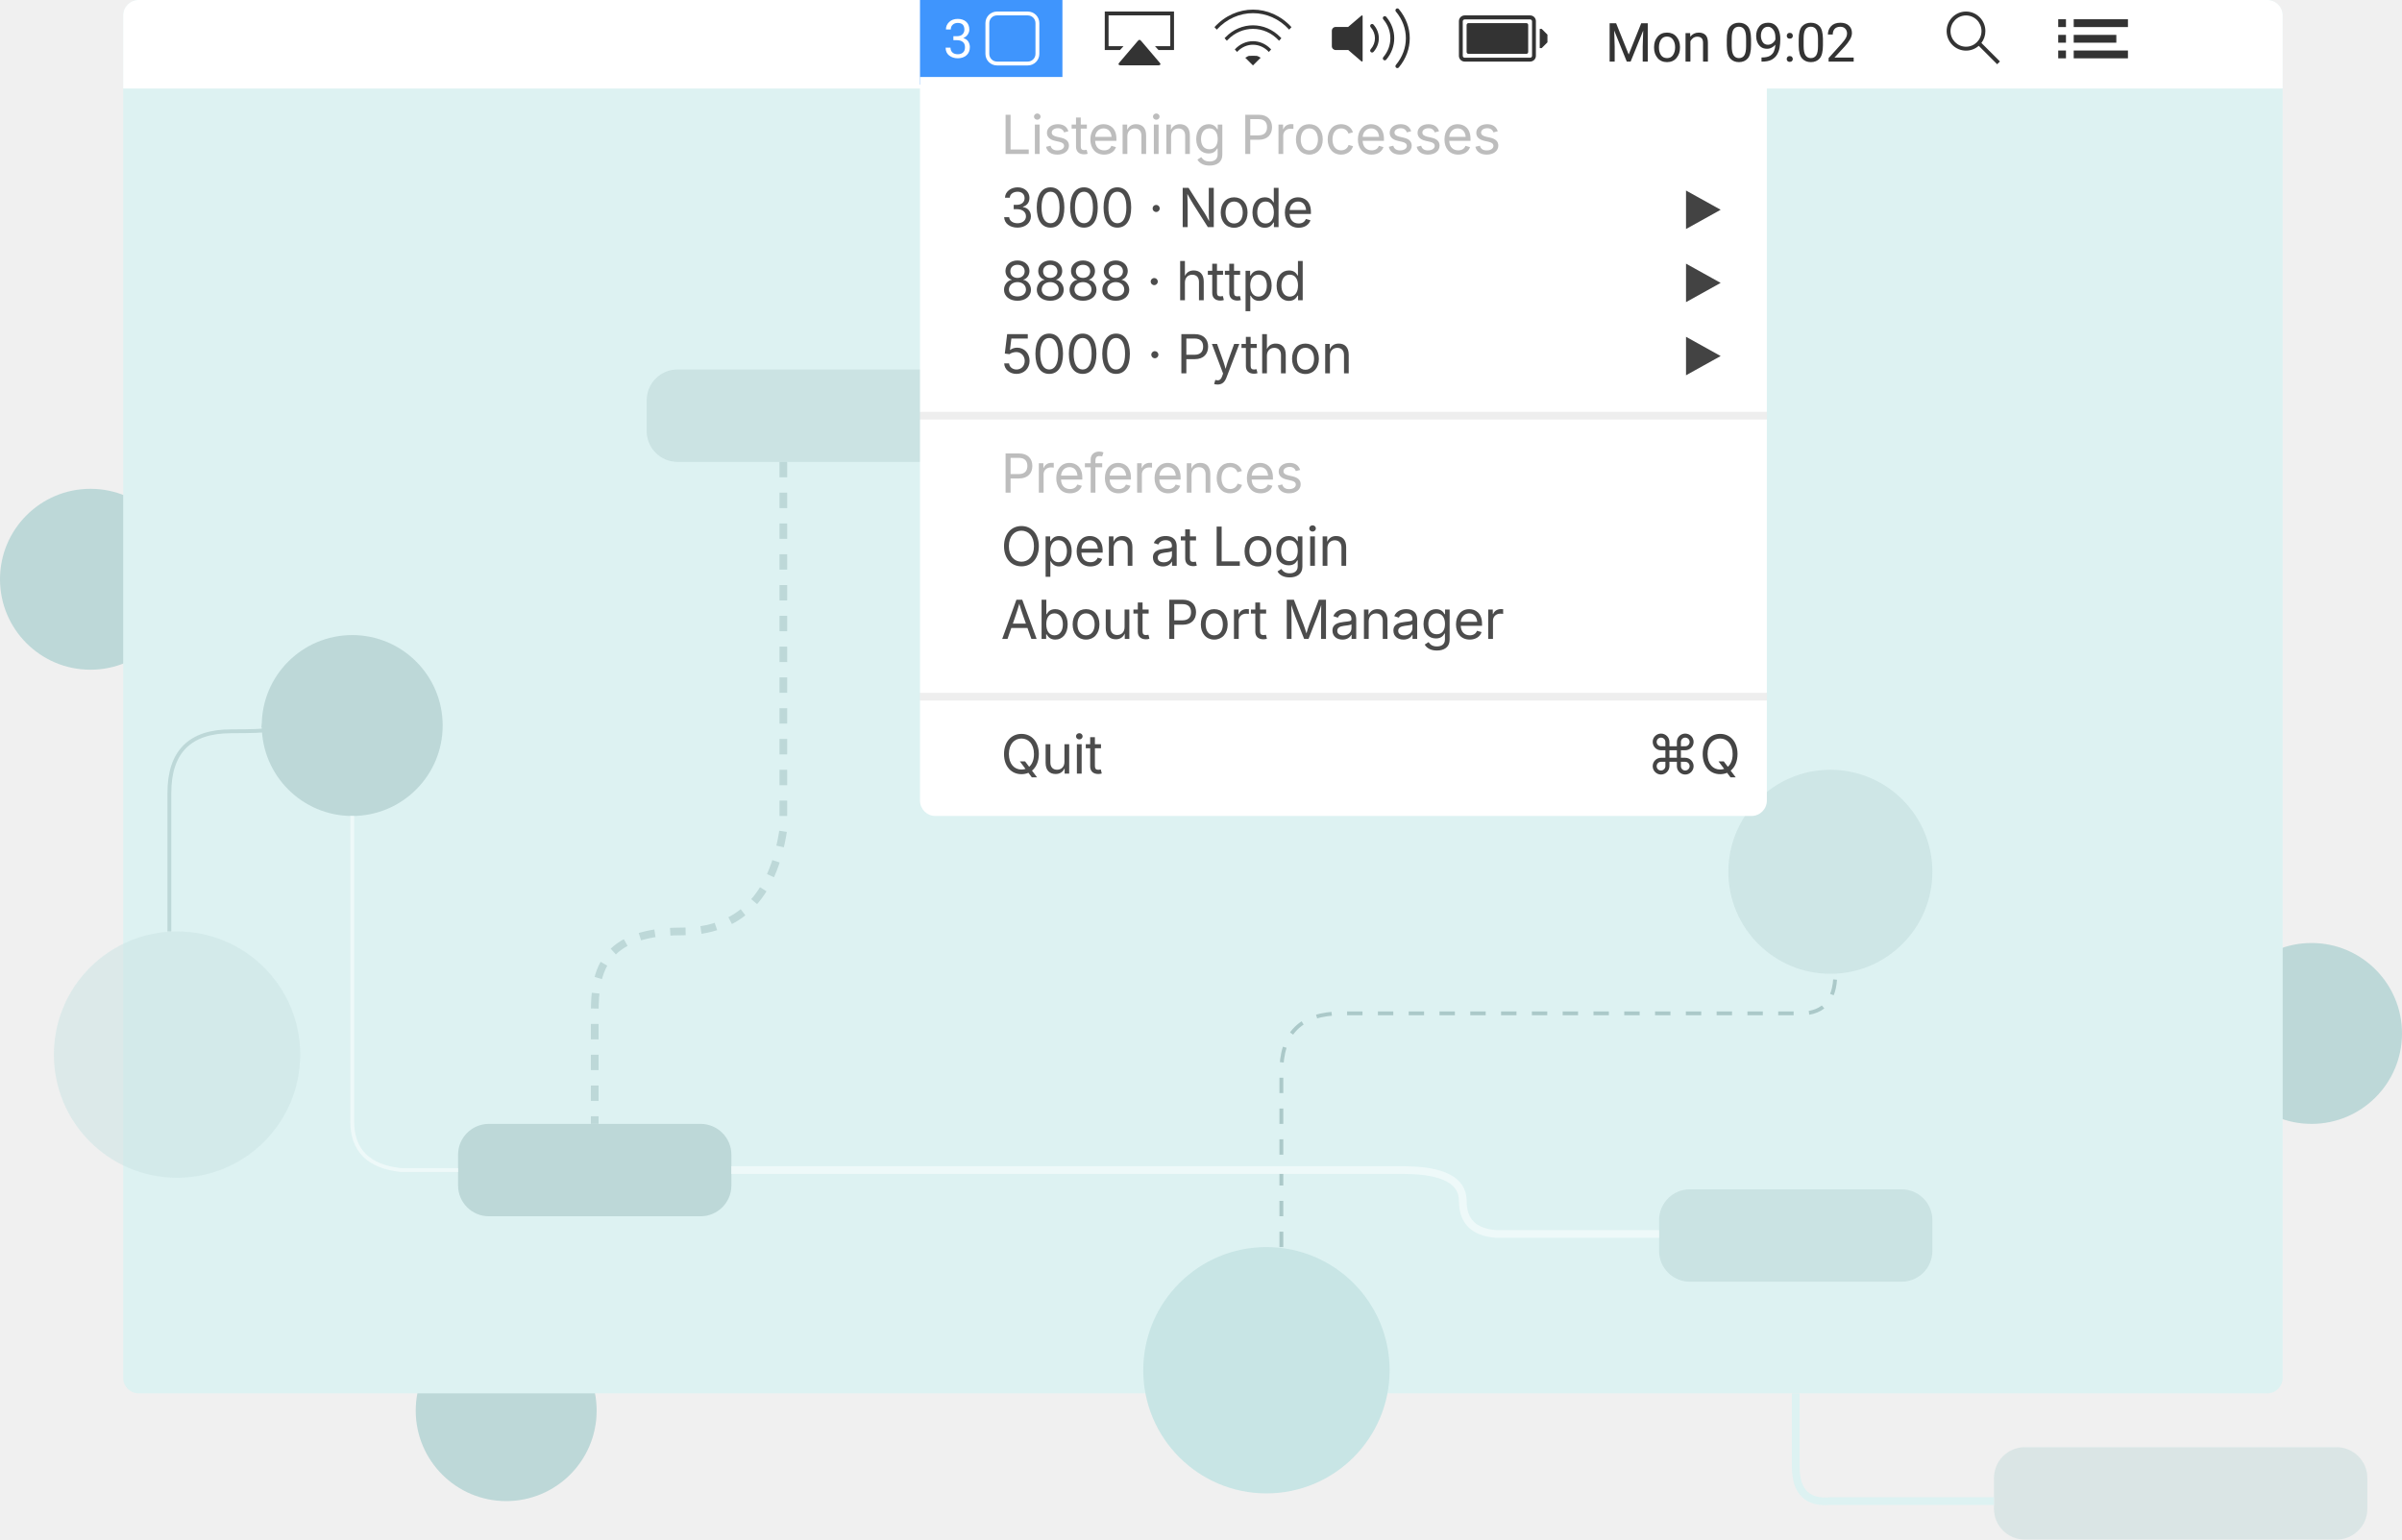
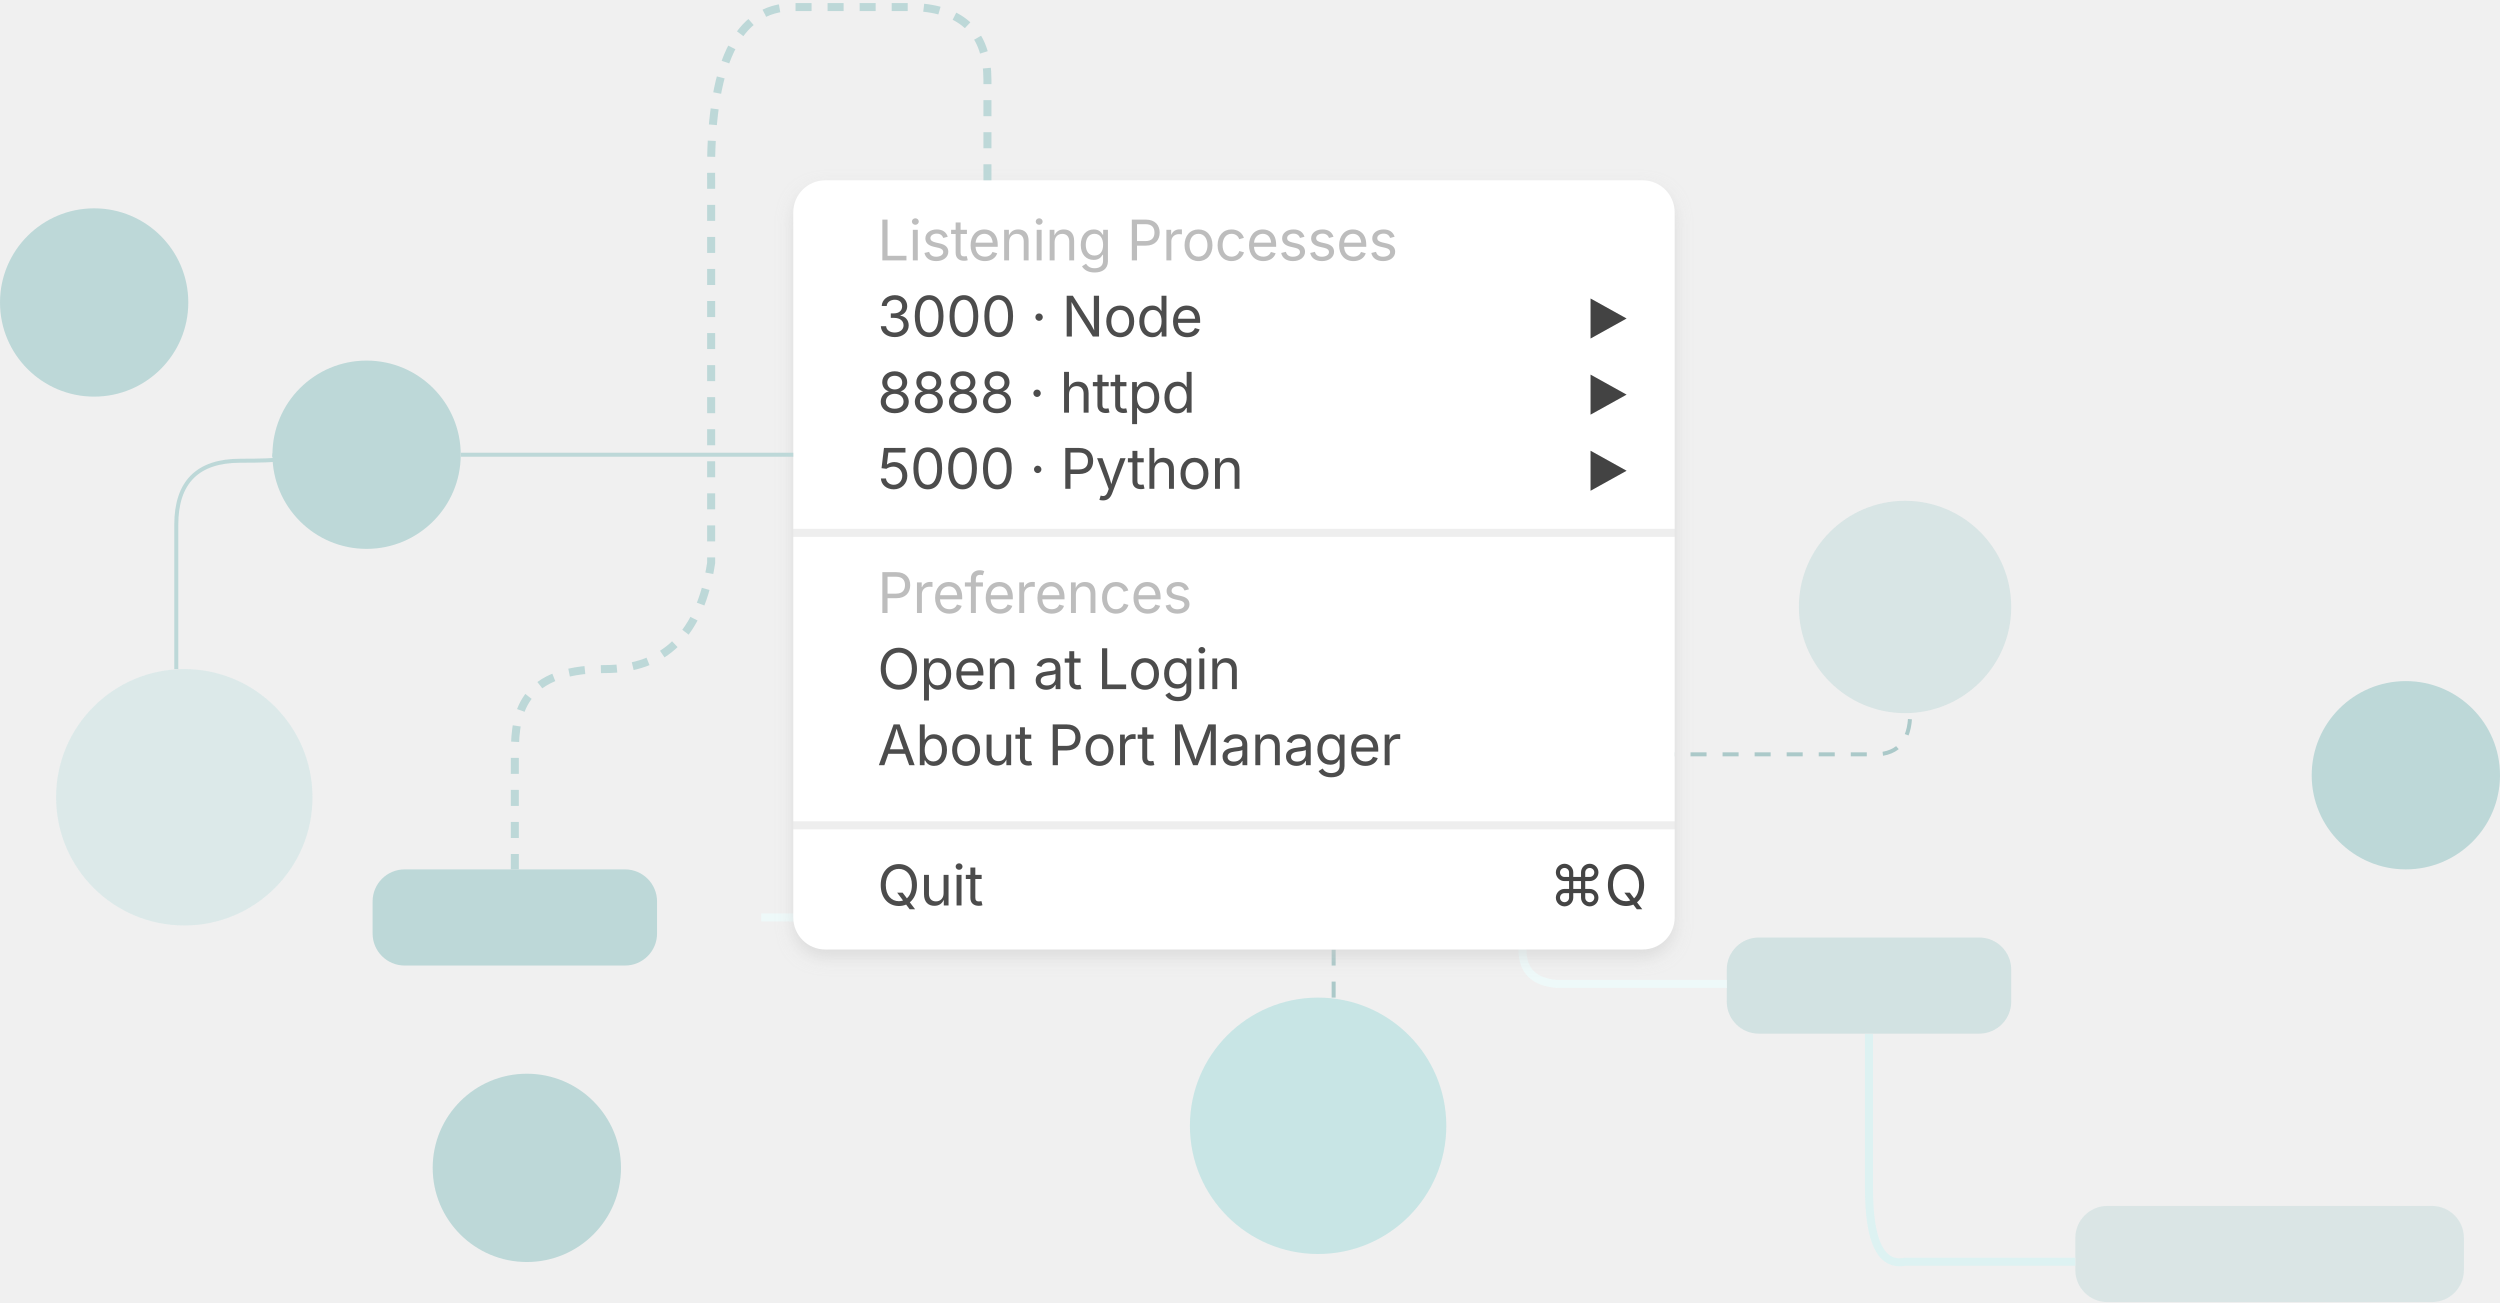
- <svg xmlns="http://www.w3.org/2000/svg" xmlns:xlink="http://www.w3.org/1999/xlink" width="624px" height="400px" viewBox="0 0 624 400" version="1.1">
+ <svg xmlns="http://www.w3.org/2000/svg" xmlns:xlink="http://www.w3.org/1999/xlink" width="624px" height="325px" viewBox="0 0 624 325" version="1.1">
  <defs>
-     <rect id="path-1" x="32" y="0" width="561" height="362" rx="4" />
-     <pattern id="pattern-2" width="134.059" height="134.059" x="-102.059" y="-134.059" patternUnits="userSpaceOnUse">
-       <use xlink:href="#image-3" transform="scale(0.5196089,0.5196089)" />
-     </pattern>
+     <rect id="path-1" x="0" y="0" width="220" height="192" rx="8" />
+     <filter x="-3.2%" y="-2.6%" width="106.4%" height="107.3%" filterUnits="objectBoundingBox" id="filter-2">
+       <feOffset dx="0" dy="2" in="SourceAlpha" result="shadowOffsetOuter1" />
+       <feGaussianBlur stdDeviation="2" in="shadowOffsetOuter1" result="shadowBlurOuter1" />
+       <feColorMatrix values="0 0 0 0 0.79   0 0 0 0 0.79   0 0 0 0 0.79  0 0 0 0.5 0" type="matrix" in="shadowBlurOuter1" />
+     </filter>
  </defs>
  <g id="Illustration" stroke="none" stroke-width="1" fill="none" fill-rule="evenodd">
-     <g id="Artboard" transform="translate(-167, -92)">
-       <g id="Group-2" transform="translate(167, 92)">
-         <circle id="Oval" fill="#BDD8D8" cx="23.5" cy="150.5" r="23.5" />
-         <circle id="Oval" fill="#BDD8D8" cx="600.5" cy="268.5" r="23.5" />
-         <circle id="Oval" fill="#BDD8D8" cx="131.5" cy="366.5" r="23.5" />
-         <g id="Rectangle">
-           <use fill="url(#pattern-2)" xlink:href="#path-1" />
-           <use fill="#DDF2F2" xlink:href="#path-1" />
-         </g>
-         <path d="M36,0 L589,0 C591.209,-4.05812251e-16 593,1.791 593,4 L593,23 L593,23 L32,23 L32,4 C32,1.791 33.791,4.05812251e-16 36,0 Z" id="Rectangle" fill="#FFFFFF" />
-         <circle id="Oval" fill="#BDD8D8" opacity="0.468" cx="475.5" cy="226.5" r="26.5" />
-         <circle id="Oval" fill="#C8E5E5" cx="329" cy="356" r="32" />
-         <rect id="Rectangle" fill="#BDD8D8" opacity="0.576" x="168" y="96" width="85" height="24" rx="8" />
-         <rect id="Rectangle" fill="#BDD8D8" opacity="0.592" x="431" y="309" width="71" height="24" rx="8" />
-         <g id="Group-4" transform="translate(239, 0)">
-           <rect id="Rectangle" fill="#3F95FD" x="0" y="0" width="37" height="22" />
-           <g id="Group" transform="translate(22, 11)" stroke="#3F95FD" stroke-linecap="square">
-             <path d="M0.429,0.524 L0.429,6.619" id="Line-5" />
-             <path d="M2.329,0.524 L2.329,6.619" id="Line-5" />
-             <path d="M4.229,0.524 L4.229,6.619" id="Line-5" />
-             <path d="M6.129,0.524 L6.129,6.619" id="Line-5" />
-           </g>
-           <g id="Menu-/-Application" transform="translate(0, 20)">
-             <path d="M0,0 L220,0 L220,188 C220,190.209 218.209,192 216,192 L4,192 C1.791,192 2.705415e-16,190.209 0,188 L0,0 L0,0 Z" id="Rectangle" fill="#FFFFFF" />
+     <g id="Artboard" transform="translate(-328, -235)">
+       <g id="Group-2" transform="translate(328, 236)">
+         <circle id="Oval" fill="#BDD8D8" cx="23.5" cy="74.5" r="23.5" />
+         <circle id="Oval" fill="#BDD8D8" cx="600.5" cy="192.5" r="23.5" />
+         <circle id="Oval" fill="#BDD8D8" cx="131.5" cy="290.5" r="23.5" />
+         <circle id="Oval" fill="#BDD8D8" opacity="0.468" cx="475.5" cy="150.5" r="26.5" />
+         <circle id="Oval" fill="#C8E5E5" cx="329" cy="280" r="32" />
+         <rect id="Rectangle" fill="#BDD8D8" opacity="0.592" x="431" y="233" width="71" height="24" rx="8" />
+         <circle id="Oval" fill="#CBE4E4" opacity="0.541" cx="46" cy="198" r="32" />
+         <rect id="Rectangle" fill="#BDD8D8" x="93" y="216" width="71" height="24" rx="8" />
+         <circle id="Oval" fill="#BDD8D8" cx="91.5" cy="112.5" r="23.5" />
+         <path d="M44,166 L44,130 C44,119.333 49.333,114 60,114 C70.667,114 73.333,113.5 68,112.5" id="Path-9" stroke="#BDD8D8" />
+         <path d="M332.876,248 L332.876,202.908 C332.719,192.489 337.928,187.279 348.505,187.279 C359.082,187.279 398.413,187.279 466.5,187.279 C473.353,187.76 476.779,184.333 476.779,177" id="Path-11" stroke="#ABC9C9" stroke-dasharray="4" />
+         <path d="M190,228 L364.76,228 C374.924,228.052 380.006,230.718 380.006,236 C380.006,241.282 382.867,244.143 388.591,244.585 L431,244.585" id="Path-12" stroke="#EEF9F9" stroke-width="2" />
+         <rect id="Rectangle" fill="#BDD8D8" opacity="0.426" x="518" y="300" width="97" height="24" rx="8" />
+         <path d="M518,313.933 L475.5,313.933 C469.5,315.058 466.5,308.965 466.5,295.654 C466.5,282.343 466.5,269.48 466.5,257.065" id="Path-13" stroke="#DDF2F2" stroke-width="2" />
+         <g id="Group-4" transform="translate(198, 44)">
+           <g id="Menu-/-Application">
+             <g id="Rectangle">
+               <use fill="black" fill-opacity="1" filter="url(#filter-2)" xlink:href="#path-1" />
+               <use fill="#FFFFFF" fill-rule="evenodd" xlink:href="#path-1" />
+             </g>
            <g id="Menu-/-Application-/-Inactive-Item-(with-Arrow)" transform="translate(0, 6)" fill="#BDBDBD" font-family="SFProText-Regular, SF Pro Text" font-size="14" font-weight="normal" letter-spacing="-0.15">
              <text id="Item">
                <tspan x="21" y="14">Listening Processes</tspan>
              </text>
            </g>
            <g id="Menu-/-Application-/-Inactive-Item-(with-Arrow)" transform="translate(0, 94)" fill="#BDBDBD" font-family="SFProText-Regular, SF Pro Text" font-size="14" font-weight="normal" letter-spacing="-0.15">
              <text id="Item">
                <tspan x="21" y="14">Preferences</tspan>
              </text>
            </g>
            <g id="Menu-/-Divider" transform="translate(0, 160)" fill="#000000" fill-opacity="0.07">
              <rect id="Divider" x="0" y="0" width="220" height="2" />
            </g>
            <g id="Menu-/-Application-/-Item-(with-Arrow)" transform="translate(0, 132)" fill="#4C4C4C" font-family="SFProText-Regular, SF Pro Text" font-size="14" font-weight="normal" letter-spacing="-0.15">
              <text id="Item">
                <tspan x="21" y="14">About Port Manager</tspan>
              </text>
            </g>
            <g id="Menu-/-Application-/-Item-(with-Arrow)" transform="translate(0, 113)" fill="#4C4C4C" font-family="SFProText-Regular, SF Pro Text" font-size="14" font-weight="normal" letter-spacing="-0.15">
              <text id="Item">
                <tspan x="21" y="14">Open at Login</tspan>
              </text>
            </g>
            <g id="Menu-/-Application-/-Item-(with-Shortcut)" transform="translate(0, 167)" font-family="SFProText-Regular, SF Pro Text" font-size="14" font-weight="normal" letter-spacing="-0.15">
              <text id="Shortcut" fill="#444444">
                <tspan x="188.641" y="14">⌘Q</tspan>
              </text>
              <text id="Item" fill="#4C4C4C">
                <tspan x="21" y="14">Quit</tspan>
              </text>
            </g>
            <g id="Menu-/-Divider" transform="translate(0, 87)" fill="#000000" fill-opacity="0.07">
              <rect id="Divider" x="0" y="0" width="220" height="2" />
            </g>
            <g id="Menu-/-Application-/-Item-(with-Arrow)" transform="translate(0, 63)">
              <g id="Icons-/-Menu-/-Arrow" transform="translate(199, 4)" fill="#434343" fill-rule="evenodd">
                <polygon id="Arrow" points="0 10.5 7.49400542e-16 0.5 9 5.5" />
              </g>
              <text id="Item" font-family="SFProText-Regular, SF Pro Text" font-size="14" font-weight="normal" letter-spacing="-0.15" fill="#4C4C4C">
                <tspan x="21" y="14">5000 · Python</tspan>
              </text>
            </g>
            <g id="Menu-/-Application-/-Item-(with-Arrow)" transform="translate(0, 44)">
              <g id="Icons-/-Menu-/-Arrow" transform="translate(199, 4)" fill="#434343" fill-rule="evenodd">
                <polygon id="Arrow" points="0 10.5 7.49400542e-16 0.5 9 5.5" />
              </g>
              <text id="Item" font-family="SFProText-Regular, SF Pro Text" font-size="14" font-weight="normal" letter-spacing="-0.15" fill="#4C4C4C">
                <tspan x="21" y="14">8888 · httpd</tspan>
              </text>
            </g>
            <g id="Menu-/-Application-/-Item-(with-Arrow)" transform="translate(0, 25)">
              <g id="Icons-/-Menu-/-Arrow" transform="translate(199, 4)" fill="#434343" fill-rule="evenodd">
                <polygon id="Arrow" points="0 10.5 7.49400542e-16 0.5 9 5.5" />
              </g>
              <text id="Item" font-family="SFProText-Regular, SF Pro Text" font-size="14" font-weight="normal" letter-spacing="-0.15" fill="#4C4C4C">
                <tspan x="21" y="14">3000 · Node</tspan>
              </text>
            </g>
          </g>
-           <g id="Move-To" transform="translate(6, 1)" fill="#FFFFFF" font-family="-apple-system,BlinkMacSystemFont,'Segoe UI',Roboto,Oxygen-Sans,Ubuntu,Cantarell,'Helvetica Neue',sans-serif" font-size="14" font-weight="normal" letter-spacing="-0.15">
-             <text id="Item">
-               <tspan x="0" y="14">3</tspan>
-             </text>
-           </g>
-           <g id="Icons" transform="translate(48, 2)" fill="#000000" opacity="0.8">
-             <path d="M265.805,11.123 L265.805,13.154 L251.717,13.154 L251.717,11.123 L265.805,11.123 Z M249.705,11.123 L249.705,13.154 L247.692,13.154 L247.692,11.123 L249.705,11.123 Z M262.787,7.062 L262.787,9.092 L251.717,9.092 L251.717,7.062 L262.787,7.062 Z M249.705,7.062 L249.705,9.092 L247.692,9.092 L247.692,7.062 L249.705,7.062 Z M265.805,3 L265.805,5.031 L251.717,5.031 L251.717,3 L265.805,3 Z M249.705,3 L249.705,5.031 L247.692,5.031 L247.692,3 L249.705,3 Z" id="Icon---Notification-Centre" style="mix-blend-mode: hard-light;" />
-             <path d="M223.736,1 C226.515,1 228.768,3.273 228.768,6.077 C228.768,7.235 228.383,8.303 227.736,9.157 L232.55,13.971 L231.832,14.689 L227.045,9.902 C226.16,10.682 225.003,11.154 223.736,11.154 C220.957,11.154 218.705,8.881 218.705,6.077 C218.705,3.273 220.957,1 223.736,1 Z M223.736,2.015 C221.513,2.015 219.711,3.834 219.711,6.077 C219.711,8.32 221.513,10.138 223.736,10.138 C225.959,10.138 227.761,8.32 227.761,6.077 C227.761,3.834 225.959,2.015 223.736,2.015 Z" id="Icon---Spotlight" style="mix-blend-mode: hard-light;" />
-             <text id="Time" style="mix-blend-mode: hard-light;" font-family="-apple-system,BlinkMacSystemFont,'Segoe UI',Roboto,Oxygen-Sans,Ubuntu,Cantarell,'Helvetica Neue',sans-serif" font-size="14" font-weight="400" letter-spacing="-0.15">
-               <tspan x="130" y="14">Mon 09:02</tspan>
-             </text>
-             <path d="M110.497,2 C111.286,2 111.922,2.593 111.994,3.352 L112,3.496 L112,12.504 C112,13.272 111.404,13.92 110.642,13.993 L110.497,14 L93.504,14 C92.715,14 92.079,13.407 92.007,12.648 L92,12.504 L92,3.496 C92,2.728 92.597,2.08 93.359,2.007 L93.504,2 L110.497,2 Z M110.5,3.046 L93.501,3.046 C93.224,3.046 93,3.273 93,3.553 L93,12.493 C93,12.773 93.228,13 93.501,13 L110.5,13 C110.776,13 111,12.773 111,12.493 L111,3.553 C111,3.273 110.773,3.046 110.5,3.046 Z M94.497,4 L109.504,4 C109.744,4 109.95,4.177 109.992,4.41 L110,4.5 L110,11.5 C110,11.739 109.825,11.948 109.593,11.992 L109.504,12 L94.497,12 C94.257,12 94.051,11.823 94.009,11.59 L94,11.5 L94,4.5 C94,4.261 94.176,4.052 94.408,4.008 L94.497,4 L109.504,4 Z M113.504,5.5 L115,7 L115,9 L113.504,10.5 L113,10.5 L113,5.5 L113.504,5.5 Z" id="Battery" style="mix-blend-mode: hard-light;" />
-             <path d="M76.394,0.358 C80.176,4.893 80.176,10.985 76.394,15.517 C76.295,15.636 76.152,15.697 76.01,15.697 C75.897,15.697 75.783,15.659 75.69,15.581 C75.478,15.404 75.449,15.089 75.626,14.877 C79.088,10.727 79.088,5.15 75.626,0.999 C75.449,0.787 75.478,0.471 75.69,0.295 C75.901,0.117 76.216,0.144 76.394,0.358 Z M66.989,2.225 L66.989,13.774 C66.989,13.994 66.846,14.065 66.671,13.933 L63.235,10.976 C63.166,10.992 63.094,11 63.02,11 L59.989,11 C59.44,11 58.989,10.55 58.989,10 L58.989,6 C58.989,5.45 59.44,5 59.989,5 L63.02,5 C63.084,5 63.145,5.006 63.205,5.017 L66.671,2.065 C66.846,1.934 66.989,2.005 66.989,2.225 Z M73.12,2.373 C75.894,5.649 75.894,10.226 73.12,13.502 C73.02,13.618 72.88,13.678 72.738,13.678 C72.624,13.678 72.509,13.639 72.415,13.559 C72.204,13.382 72.178,13.066 72.356,12.855 C74.809,9.96 74.809,5.915 72.356,3.021 C72.178,2.809 72.204,2.494 72.415,2.316 C72.626,2.139 72.94,2.163 73.12,2.373 Z M69.823,4.397 C71.657,6.481 71.657,9.394 69.823,11.478 C69.725,11.59 69.587,11.648 69.448,11.648 C69.331,11.648 69.213,11.607 69.118,11.524 C68.911,11.341 68.89,11.025 69.073,10.818 C70.564,9.122 70.564,6.753 69.073,5.057 C68.89,4.85 68.911,4.534 69.118,4.351 C69.325,4.169 69.64,4.19 69.823,4.397 Z" id="Volume" style="mix-blend-mode: hard-light;" />
-             <path d="M38.875,12.5 C39.91,12.505 39.596,12.548 40.5,13 L38.5,15 L36.5,13 C37.409,12.545 37.024,12.504 38.123,12.5 L38.875,12.5 Z M38.502,8.701 C40.112,8.701 41.729,9.341 43.002,10.616 L43.223,10.847 L42.627,11.5 C41.488,10.247 39.996,9.625 38.502,9.623 C37.095,9.624 35.69,10.176 34.58,11.285 L34.376,11.5 L33.782,10.847 C35.084,9.418 36.794,8.701 38.502,8.701 Z M38.5,4.576 C41.063,4.576 43.626,5.608 45.629,7.67 L45.876,7.933 L45.282,8.586 C43.407,6.526 40.958,5.502 38.5,5.5 C36.148,5.5 33.799,6.443 31.958,8.332 L31.721,8.584 L31.127,7.931 L31.374,7.668 C33.377,5.608 35.94,4.576 38.5,4.576 Z M38.5,0.5 C42.119,0.498 45.737,2.016 48.5,5.047 L48.5,5.047 L47.907,5.7 C45.309,2.844 41.909,1.422 38.5,1.42 C35.096,1.422 31.692,2.846 29.094,5.702 L29.094,5.702 L28.5,5.049 C31.262,2.018 34.882,0.5 38.5,0.5 Z" id="Icon---WiFi" style="mix-blend-mode: hard-light;" />
-             <path d="M8.592,8.626 C8.974,8.245 9.063,8.241 9.453,8.63 L9.453,8.63 L14.3,14.321 C14.627,14.647 14.445,14.969 13.99,14.969 L13.99,14.969 L4.049,14.969 C3.594,14.969 3.413,14.647 3.736,14.321 L3.736,14.321 Z M17.988,1 L17.988,11.001 L13.957,11.001 L13.05,10.001 L17.019,10.001 L17.019,2.001 L0.988,2.001 L0.988,10.001 L4.863,10.001 L3.957,11.001 L1.0125234e-13,11.001 L1.0125234e-13,3.223 L0.004,1 L17.988,1 Z" id="Icon---AirPlay" style="mix-blend-mode: hard-light;" />
-           </g>
        </g>
-         <circle id="Oval" fill="#CBE4E4" opacity="0.541" cx="46" cy="274" r="32" />
-         <circle id="Oval" fill="#BDD8D8" cx="91.5" cy="188.5" r="23.5" />
-         <rect id="Rectangle" fill="#BDD8D8" x="119" y="292" width="71" height="24" rx="8" />
-         <path d="M203.5,120 L203.5,215.5 C200.833,233.167 192,242 177,242 C154.5,242 154.5,255 154.5,264.5 C154.5,270.833 154.5,280 154.5,292" id="Path-8" stroke="#BDD8D8" stroke-width="2" stroke-dasharray="4" />
-         <path d="M44,242 L44,206 C44,195.333 49.333,190 60,190 C70.667,190 73.333,189.5 68,188.5" id="Path-9" stroke="#BDD8D8" />
-         <path d="M119,304 L104.176,304 C95.725,303.086 91.5,298.861 91.5,291.324 C91.5,283.787 91.5,257.346 91.5,212" id="Path-10" stroke="#EEF9F9" />
-         <path d="M332.876,324 L332.876,278.908 C332.719,268.489 337.928,263.279 348.505,263.279 C359.082,263.279 398.413,263.279 466.5,263.279 C473.353,263.76 476.779,260.333 476.779,253" id="Path-11" stroke="#ABC9C9" stroke-dasharray="4" />
-         <path d="M190,304 L364.76,304 C374.924,304.052 380.006,306.718 380.006,312 C380.006,317.282 382.867,320.143 388.591,320.585 L431,320.585" id="Path-12" stroke="#EEF9F9" stroke-width="2" />
-         <g id="Group" transform="translate(257, 4)" stroke="#FFFFFF">
-           <path d="M10,12.5 L2,12.5 C0.619,12.5 -0.5,11.381 -0.5,10 L-0.5,2 C-0.5,0.619 0.619,-0.5 2,-0.5 L10,-0.5 C11.381,-0.5 12.5,0.619 12.5,2 L12.5,10 C12.5,11.381 11.381,12.5 10,12.5 Z" id="Combined-Shape" />
-         </g>
-         <rect id="Rectangle" fill="#BDD8D8" opacity="0.426" x="518" y="376" width="97" height="24" rx="8" />
-         <path d="M518,390 L475.5,390 C469.5,390.554 466.5,387.554 466.5,381 C466.5,374.446 466.5,368.113 466.5,362" id="Path-13" stroke="#DDF2F2" stroke-width="2" />
+         <path d="M246.465,44 C246.465,38.953 246.465,30.609 246.465,18.968 C246.465,7.327 240.398,1.26 228.263,0.766 C222.202,0.766 212.115,0.766 198,0.766 C183.885,0.766 177.052,15.178 177.5,44 L177.5,139.5 C174.833,157.167 166,166 151,166 C128.5,166 128.5,179 128.5,188.5 C128.5,194.833 128.5,204 128.5,216" id="Path-8" stroke="#BDD8D8" stroke-width="2" stroke-dasharray="4" />
+         <path d="M115,112.5 L198,112.5" id="Path-14" stroke="#BDD8D8" />
      </g>
    </g>
  </g>
</svg>
